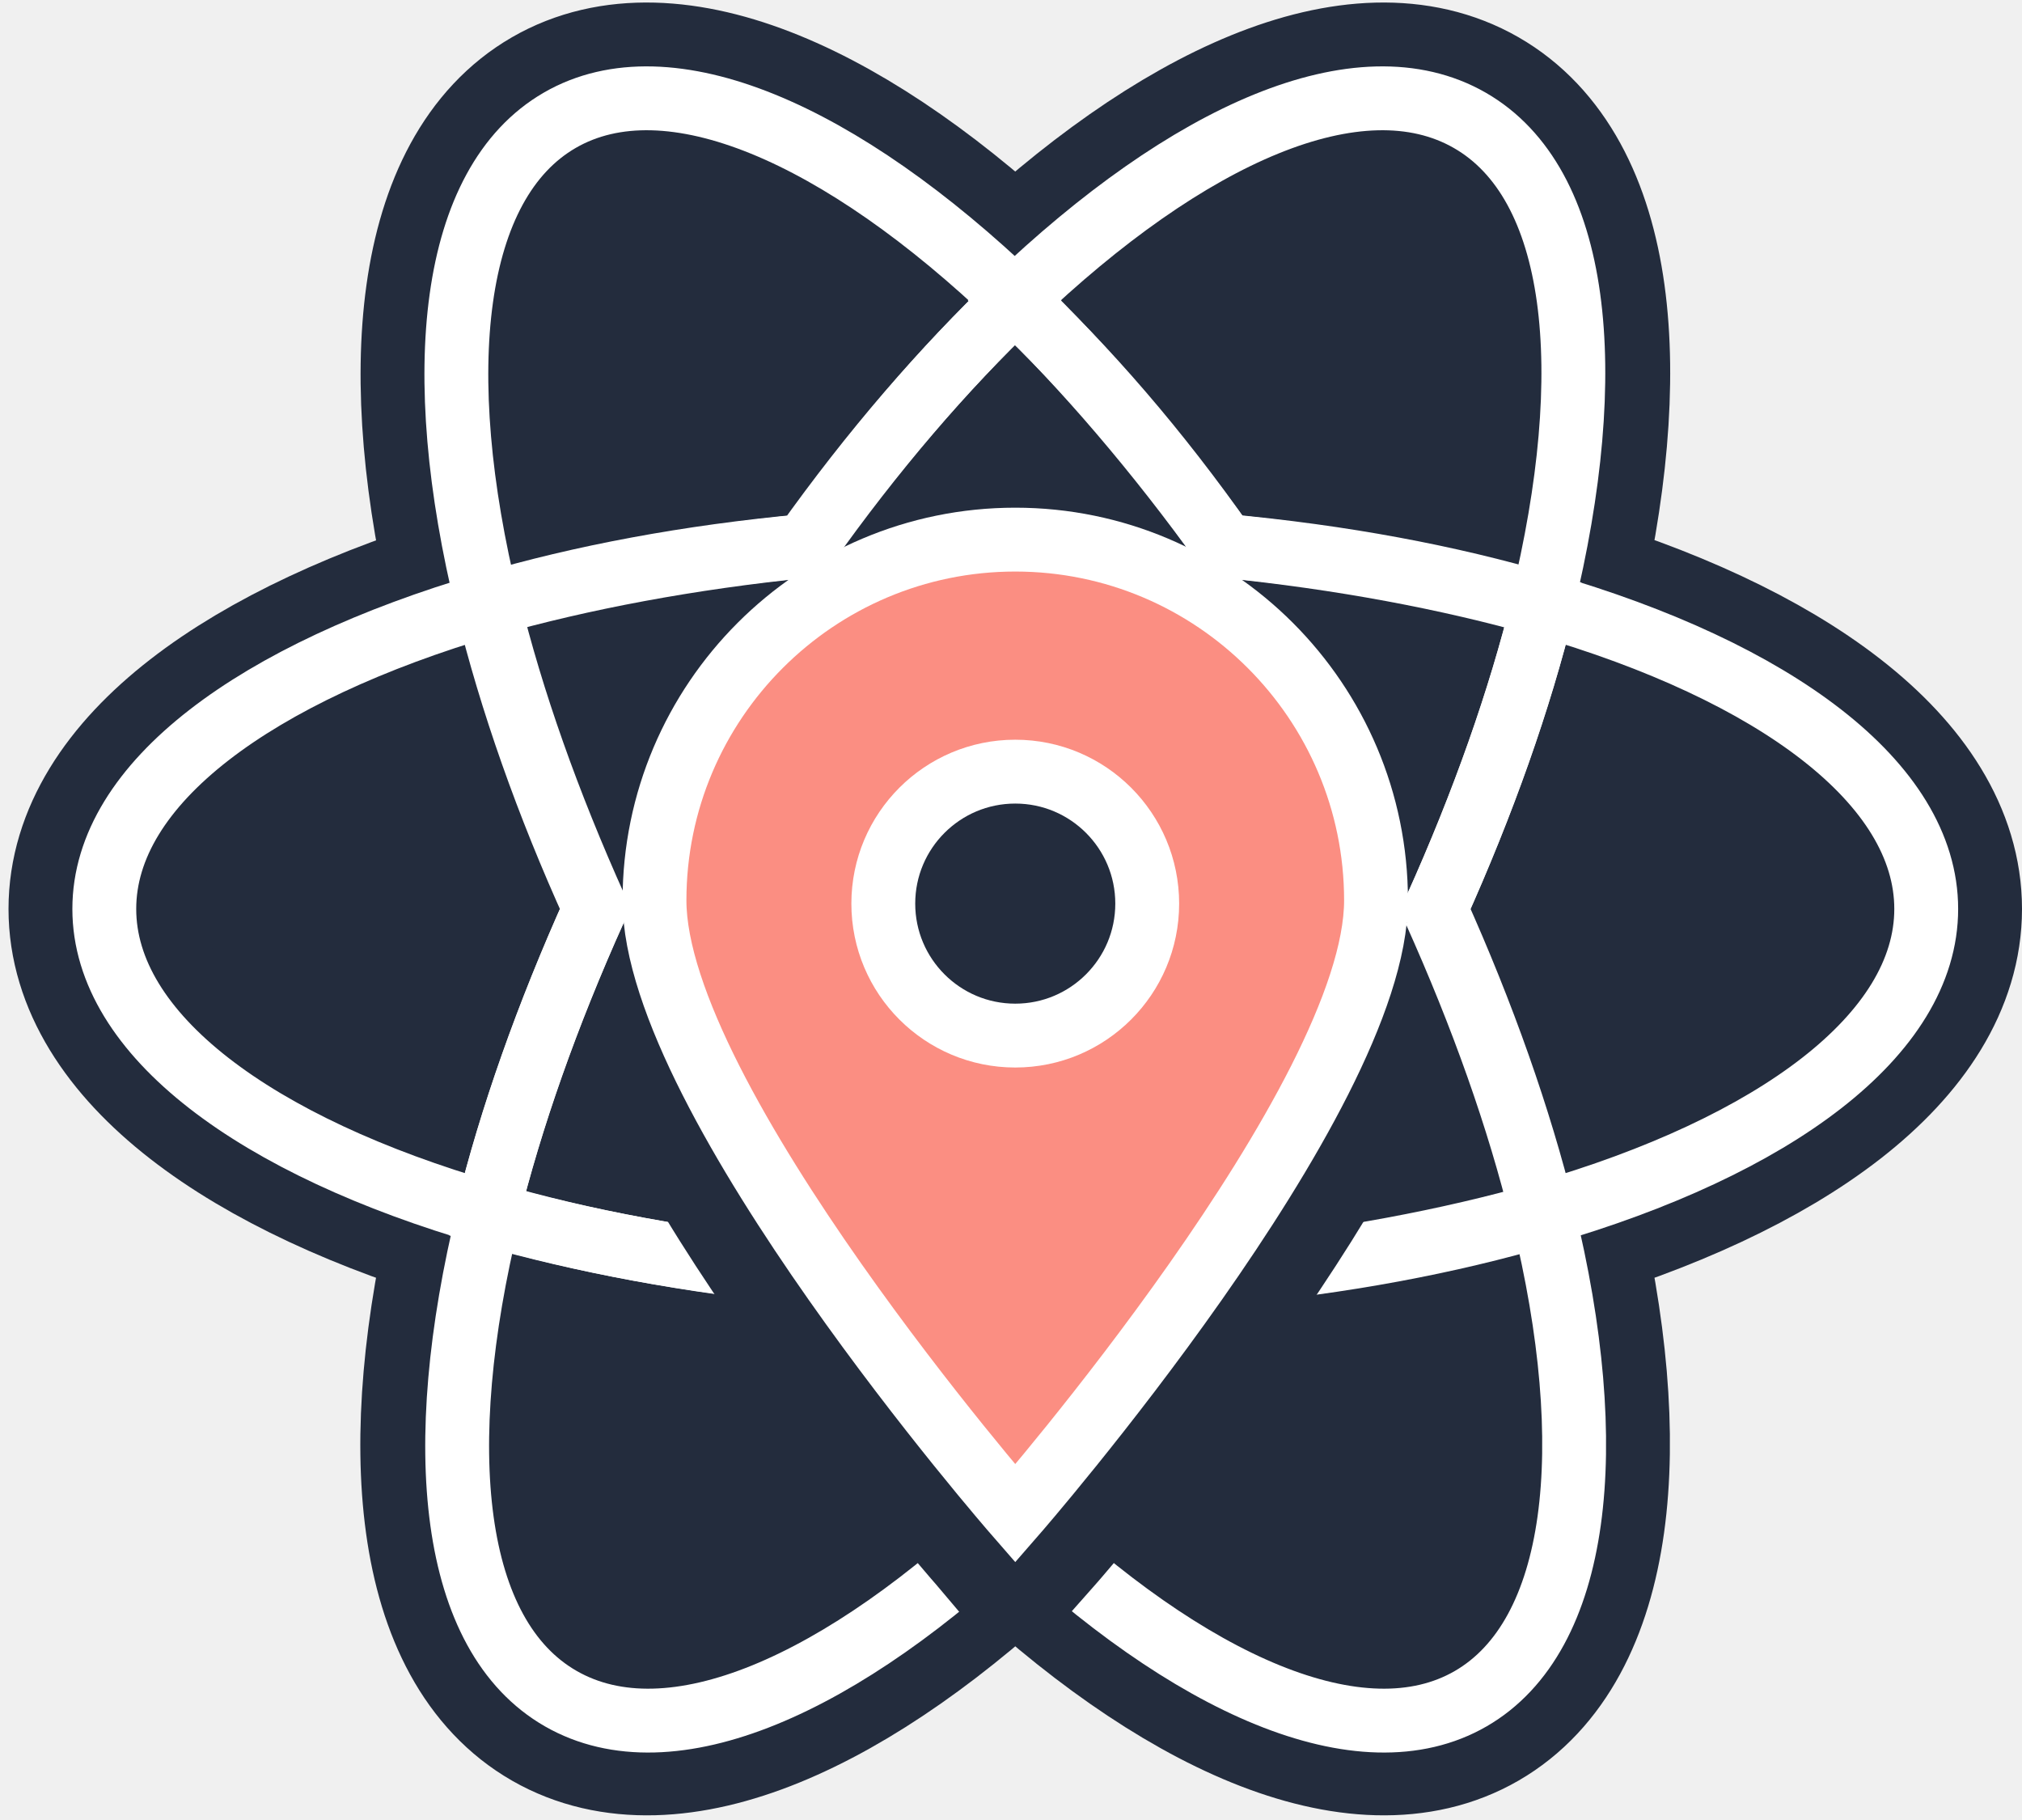
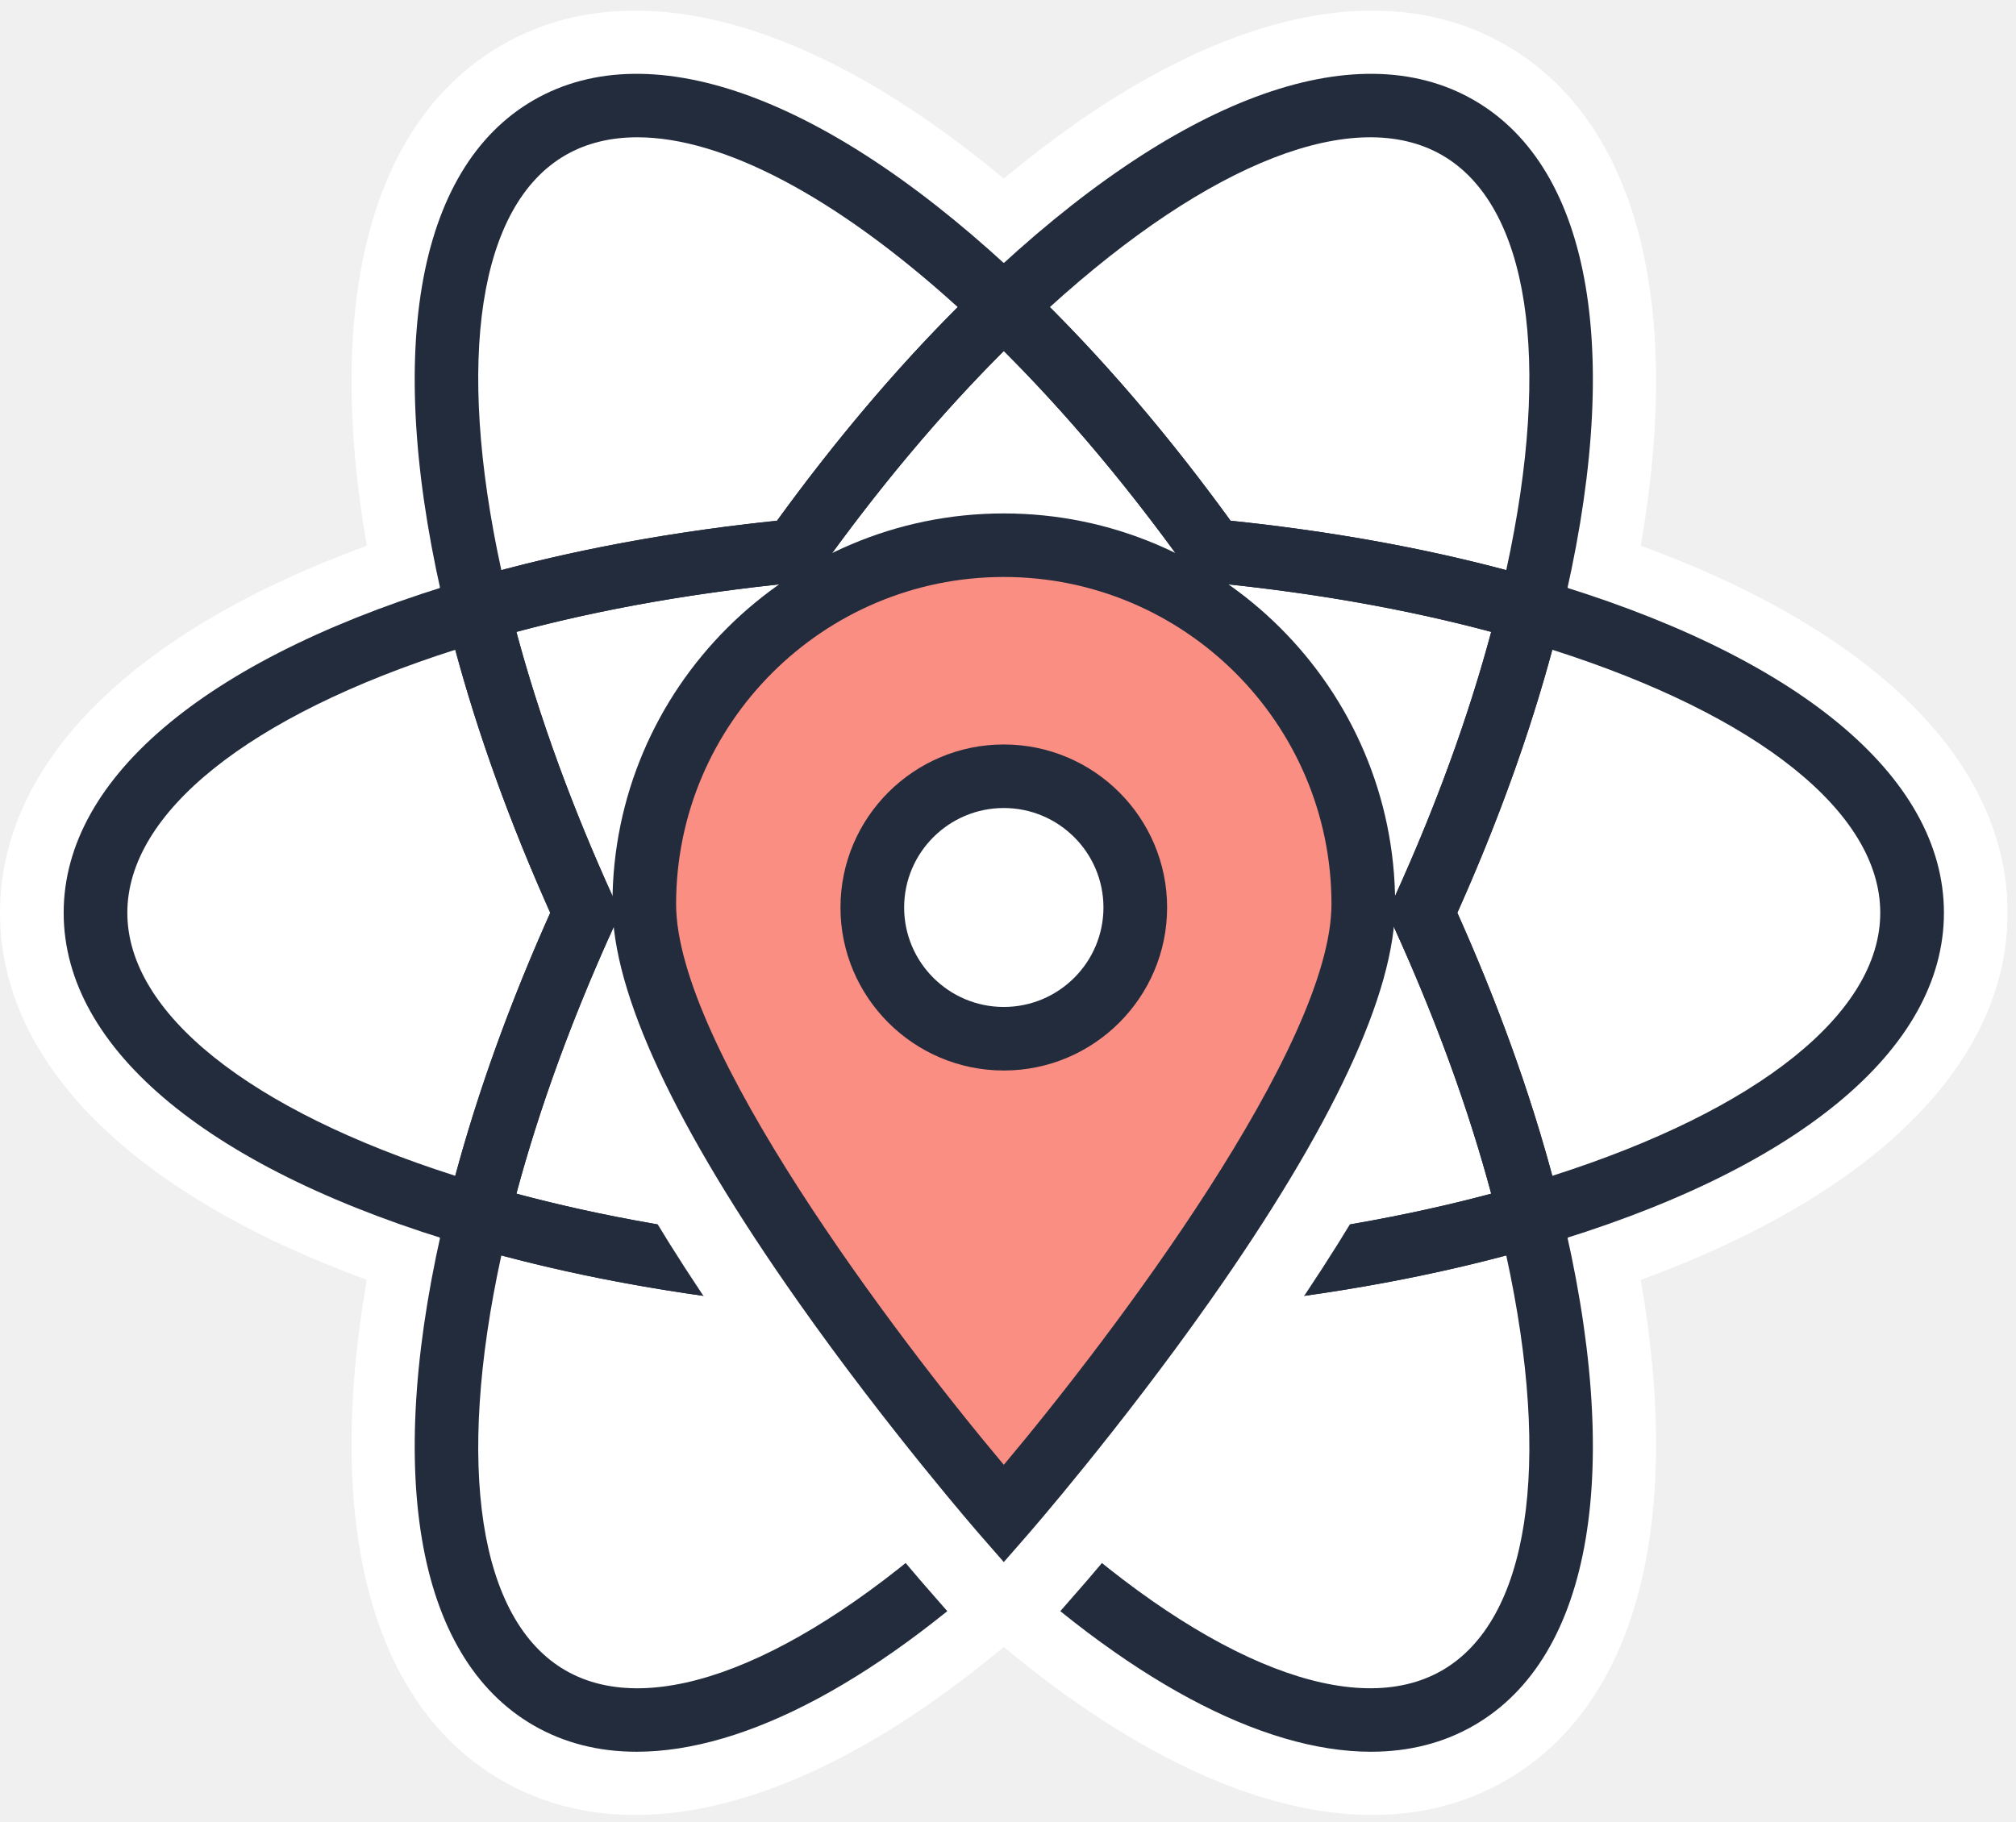
- <svg xmlns="http://www.w3.org/2000/svg" width="190" height="171" viewBox="0 0 190 171">
-   <g fill="none" fill-rule="evenodd" transform="translate(9 -497)">
-     <path fill="#232C3D" stroke="#232C3D" stroke-width="18" d="M172,582.4 C172,570.6 157.8,560.1 136,553.8 C141.4,531.7 139.5,514.2 129.2,508.3 C118.9,502.4 102.8,509.5 86.4,525.2 C70,509.5 53.8,502.4 43.6,508.3 C33.4,514.2 31.4,531.8 36.8,553.8 C15,560.2 0.8,570.6 0.8,582.4 C0.8,594.2 15,604.7 36.8,611 C31.4,633.1 33.3,650.6 43.6,656.5 C53.9,662.4 70,655.3 86.4,639.6 C102.8,655.3 119,662.4 129.2,656.5 C139.4,650.6 141.4,633 136,611 C157.8,604.7 172,594.2 172,582.4 Z" />
-     <g stroke="#FFF" stroke-width="6" transform="translate(0 506)">
-       <path d="M86.4 19.2C70 3.5 53.8-3.6 43.6 2.3 33.4 8.2 31.4 25.8 36.8 47.8 45.6 45.2 55.7 43.3 66.6 42.3 73 33.3 79.7 25.6 86.4 19.2zM86.4 133.7C102.8 149.4 119 156.5 129.2 150.6 139.4 144.7 141.4 127.1 136 105.1 127.2 107.7 117.1 109.6 106.2 110.6 99.8 119.5 93.1 127.3 86.4 133.7z" />
-       <path d="M66.7 110.6C55.8 109.5 45.7 107.6 36.9 105.1 31.5 127.2 33.4 144.7 43.7 150.6 54 156.5 70.1 149.4 86.5 133.7 79.7 127.3 73 119.5 66.7 110.6zM106.1 42.3C117 43.4 127.1 45.3 135.9 47.8 141.3 25.7 139.4 8.2 129.1 2.3 118.8-3.6 102.7 3.5 86.3 19.2 93.1 25.6 99.8 33.3 106.1 42.3z" />
-       <path d="M106.1 42.3C99.7 33.4 93 25.6 86.4 19.2 79.7 25.6 73 33.4 66.7 42.3M66.7 110.6C73.1 119.5 79.8 127.3 86.4 133.7 93.1 127.3 99.8 119.5 106.1 110.6M172 76.4C172 64.6 157.8 54.1 136 47.8 133.8 56.8 130.4 66.4 125.9 76.4 130.4 86.4 133.8 96.1 136 105 157.8 98.7 172 88.2 172 76.4zM36.8 47.8C15 54.2.8 64.6.8 76.4.8 88.2 15 98.7 36.8 105 39 96 42.4 86.4 46.9 76.4 42.4 66.5 39 56.8 36.8 47.8z" />
-       <path d="M66.7 42.3C55.8 43.4 45.7 45.3 36.9 47.8 39.1 56.8 42.5 66.4 47 76.4M106.1 110.6C117 109.5 127.1 107.6 135.9 105.1 133.7 96.1 130.3 86.5 125.8 76.5M125.9 76.4C130.4 66.4 133.8 56.7 136 47.8 127.2 45.2 117.1 43.3 106.2 42.3M46.9 76.4C42.4 86.4 39 96.1 36.8 105 45.6 107.6 55.7 109.5 66.6 110.5" />
+ <svg xmlns="http://www.w3.org/2000/svg" xmlns:xlink="http://www.w3.org/1999/xlink" width="156" height="141" viewBox="0 0 156 141">
+   <defs>
+     <polygon id="logo-a" points="0 .52 155.349 .52 155.349 140.18 0 140.18" />
+   </defs>
+   <g fill="none" fill-rule="evenodd">
+     <path fill="#FFF" d="M147.959,70.65 C147.959,60.966 136.273,52.407 118.375,47.188 C122.798,29.103 121.216,14.718 112.817,9.876 C104.417,5.035 91.15,10.859 77.674,23.726 C64.199,10.859 50.932,5.035 42.532,9.876 C34.133,14.718 32.551,29.103 36.974,47.188 C19.076,52.407 7.389,60.966 7.389,70.65 C7.389,80.334 19.076,88.894 36.974,94.112 C32.551,112.197 34.133,126.582 42.532,131.423 C50.932,136.265 64.199,130.44 77.674,117.573 C91.15,130.44 104.417,136.265 112.817,131.423 C121.216,126.582 122.798,112.197 118.375,94.112 C136.273,88.894 147.959,80.334 147.959,70.65" />
+     <g transform="translate(0 .3)">
+       <mask id="logo-b" fill="#fff">
+         <use xlink:href="#logo-a" />
+       </mask>
+       <path fill="#FFF" d="M77.674,107.064 L82.782,111.941 C91.581,120.344 103.577,127.932 109.122,124.733 C114.668,121.537 114.085,107.371 111.196,95.561 L109.52,88.706 L116.304,86.729 C127.991,83.322 140.57,76.743 140.57,70.35 C140.57,63.957 127.991,57.378 116.304,53.97 L109.52,51.993 L111.196,45.138 C114.085,33.329 114.668,19.163 109.122,15.967 C103.577,12.771 91.581,20.356 82.781,28.759 L77.674,33.635 L72.568,28.759 C63.768,20.356 51.772,12.769 46.226,15.967 C40.681,19.162 41.265,33.328 44.153,45.138 L45.829,51.993 L39.046,53.97 C27.358,57.378 14.779,63.957 14.779,70.35 C14.779,76.743 27.358,83.322 39.046,86.729 L45.829,88.706 L44.153,95.561 C41.265,107.371 40.681,121.537 46.226,124.733 C51.772,127.93 63.768,120.344 72.567,111.941 L77.674,107.064 Z M106.195,140.18 C97.771,140.18 87.936,135.734 77.674,127.175 C62.85,139.539 48.915,143.32 38.837,137.513 C28.76,131.704 25.073,117.763 28.386,98.762 C10.249,92.127 -0,81.968 -0,70.35 C-0,58.732 10.249,48.573 28.386,41.938 C25.073,22.937 28.76,8.996 38.837,3.187 C48.915,-2.621 62.85,1.161 77.674,13.525 C92.499,1.161 106.434,-2.621 116.512,3.187 C126.589,8.996 130.276,22.937 126.963,41.938 C145.1,48.574 155.349,58.732 155.349,70.35 C155.349,81.968 145.1,92.127 126.963,98.762 C130.276,117.762 126.589,131.704 116.512,137.513 C113.41,139.301 109.942,140.179 106.195,140.18 Z" mask="url(#logo-b)" />
    </g>
-     <path fill="#232C3D" d="M49.8,604.8 C52.7,610.4 56.6,616.5 61.3,623.2 C70,635.6 78.8,645.7 78.9,645.8 L81.1,648.4 C82.4,649.9 84.4,650.8 86.4,650.8 C88.4,650.8 90.3,649.9 91.7,648.4 L94,645.8 C94.1,645.7 102.9,635.6 111.6,623.2 C116.3,616.5 120.1,610.5 123,605" />
-     <path fill="#FB8E82" stroke="#FFF" stroke-width="6" d="M120.3,581.6 C120.3,600.3 86.4,639.2 86.4,639.2 C86.4,639.2 52.5,600.3 52.5,581.6 C52.5,562.9 67.7,547.7 86.4,547.7 C105.1,547.7 120.3,562.9 120.3,581.6 Z" />
-     <circle cx="86.4" cy="581.9" r="12.4" fill="#232C3D" stroke="#FFF" stroke-width="6" />
+     <path fill="#232C3D" d="M49.317 10.626C47.238 10.626 45.372 11.079 43.763 12.006 37.042 15.881 35.232 27.799 38.793 44.128 45.373 42.374 52.532 41.091 60.127 40.304 64.606 34.131 69.298 28.583 74.11 23.769 64.689 15.216 55.929 10.626 49.317 10.626zM35.192 50.27L34.581 47.772C29.657 27.636 32.106 13.048 41.3 7.747 50.496 2.446 64.373 7.623 79.377 21.949L81.238 23.727 79.377 25.504C73.9 30.734 68.552 36.98 63.482 44.069L62.831 44.98 61.715 45.088C53.03 45.928 44.938 47.429 37.664 49.549L35.192 50.27zM81.239 117.53C93.621 128.774 104.864 133.167 111.585 129.293 118.307 125.419 120.117 113.5 116.556 97.172 109.976 98.926 102.817 100.21 95.222 100.996 90.743 107.169 86.05 112.718 81.239 117.53M106.086 135.586C97.642 135.586 87.117 129.993 75.972 119.35L74.111 117.573 75.972 115.796C81.449 110.566 86.797 104.32 91.867 97.23L92.519 96.32 93.634 96.212C102.319 95.372 110.411 93.871 117.685 91.75L120.157 91.03 120.768 93.528C125.692 113.664 123.244 128.253 114.048 133.553 111.684 134.916 109.01 135.586 106.086 135.586" />
+     <path fill="#232C3D" d="M38.794 97.172C35.232 113.501 37.042 125.419 43.764 129.294 50.485 133.168 61.727 128.774 74.11 117.53 69.298 112.716 64.606 107.169 60.127 100.996 52.532 100.209 45.374 98.926 38.794 97.172M49.262 135.586C46.338 135.586 43.666 134.916 41.3 133.553 32.105 128.253 29.657 113.664 34.582 93.528L35.193 91.029 37.665 91.751C44.938 93.871 53.03 95.372 61.715 96.212L62.831 96.319 63.483 97.231C68.552 104.319 73.9 110.566 79.377 115.796L81.238 117.573 79.377 119.351C68.233 129.992 57.707 135.586 49.262 135.586M95.222 40.304C102.817 41.091 109.976 42.374 116.556 44.128 120.118 27.799 118.306 15.881 111.585 12.006 104.865 8.133 93.621 12.526 81.239 23.77 86.051 28.583 90.743 34.131 95.222 40.304zM120.157 50.27L117.685 49.549C110.411 47.428 102.319 45.927 93.634 45.088L92.518 44.98 91.867 44.069C86.797 36.98 81.449 30.734 75.972 25.504L74.111 23.726 75.972 21.949C90.976 7.623 104.854 2.447 114.048 7.747 123.243 13.047 125.693 27.636 120.768 47.772L120.157 50.27z" />
+     <path fill="#232C3D" d="M91.867 44.069C87.323 37.716 82.557 32.041 77.674 27.166 72.792 32.041 68.025 37.717 63.482 44.069L59.473 41.211C64.721 33.872 70.272 27.392 75.972 21.949L77.674 20.324 79.377 21.949C85.076 27.391 90.627 33.872 95.876 41.211L91.867 44.069zM77.674 120.976L75.972 119.351C70.273 113.908 64.722 107.428 59.473 100.089L63.483 97.231C68.025 103.583 72.792 109.259 77.674 114.133 82.556 109.259 87.323 103.583 91.867 97.231L95.876 100.089C90.627 107.428 85.076 113.908 79.376 119.351L77.674 120.976zM112.77 70.65C115.885 77.61 118.351 84.441 120.12 91.008 136.064 85.923 145.496 78.399 145.496 70.65 145.496 62.901 136.064 55.377 120.12 50.292 118.351 56.859 115.885 63.69 112.77 70.65zM116.594 97.192L115.982 94.695C114.185 87.344 111.44 79.598 107.826 71.669L107.362 70.65 107.826 69.631C111.44 61.702 114.185 53.955 115.982 46.605L116.594 44.108 119.066 44.827C138.994 50.638 150.423 60.05 150.423 70.65 150.423 81.251 138.994 90.663 119.066 96.473L116.594 97.192zM35.229 50.292C19.285 55.377 9.853 62.901 9.853 70.65 9.853 78.399 19.285 85.924 35.229 91.008 36.999 84.44 39.464 77.609 42.579 70.65 39.464 63.691 36.999 56.86 35.229 50.292zM38.756 97.192L36.284 96.472C16.356 90.663 4.927 81.251 4.927 70.65 4.927 60.05 16.356 50.638 36.284 44.827L38.756 44.108 39.367 46.605C41.165 53.957 43.909 61.704 47.523 69.631L47.987 70.65 47.523 71.669C43.909 79.596 41.165 87.343 39.367 94.695L38.756 97.192z" />
+     <path fill="#232C3D" d="M43.039 71.669C39.298 63.462 36.453 55.422 34.581 47.772L34.022 45.487 36.283 44.828C43.852 42.621 52.249 41.062 61.24 40.193L61.716 45.088C53.932 45.84 46.625 47.124 39.958 48.909 41.744 55.568 44.285 62.527 47.523 69.632L43.039 71.669zM94.109 101.107L93.634 96.212C101.417 95.459 108.723 94.176 115.391 92.392 113.605 85.733 111.065 78.774 107.826 71.669L112.31 69.632C116.051 77.839 118.897 85.879 120.767 93.528L121.327 95.813 119.065 96.472C111.497 98.679 103.1 100.238 94.109 101.107" />
+     <path fill="#232C3D" d="M112.31 71.669L107.826 69.632C111.065 62.526 113.605 55.567 115.391 48.909 108.723 47.124 101.417 45.84 93.634 45.088L94.109 40.193C103.1 41.062 111.497 42.621 119.065 44.828L121.327 45.487 120.768 47.772C118.897 55.421 116.051 63.46 112.31 71.669M61.241 101.107C52.249 100.238 43.852 98.679 36.284 96.472L34.023 95.813 34.582 93.528C36.452 85.878 39.298 77.838 43.039 69.632L47.522 71.669C44.285 78.773 41.745 85.732 39.958 92.392 46.626 94.176 53.932 95.459 61.715 96.212L61.241 101.107z" />
+     <path fill="#FFF" d="M47.599,88.988 C50.005,93.545 53.15,98.575 57.048,104.112 C64.183,114.247 71.433,122.567 71.504,122.646 L73.343,124.752 C74.434,126.002 76.014,126.72 77.675,126.72 C79.336,126.72 80.915,126.002 82.006,124.752 L83.862,122.627 C83.916,122.567 91.167,114.247 98.302,104.112 C102.146,98.652 105.257,93.683 107.651,89.175" />
+     <path fill="#FB8E82" d="M105.494,69.975 C105.494,85.315 77.675,117.163 77.675,117.163 C77.675,117.163 49.855,85.315 49.855,69.975 C49.855,54.635 62.31,42.199 77.675,42.199 C93.039,42.199 105.494,54.635 105.494,69.975" />
+     <path fill="#232C3D" d="M77.675,44.658 C63.693,44.658 52.318,56.015 52.318,69.975 C52.318,80.932 69.174,103.259 77.675,113.377 C86.174,103.256 103.031,80.925 103.031,69.975 C103.031,56.015 91.656,44.658 77.675,44.658 Z M77.675,120.905 L75.818,118.779 C75.748,118.699 68.698,110.607 61.749,100.736 C52.223,87.203 47.392,76.853 47.392,69.975 C47.392,53.303 60.977,39.74 77.675,39.74 C94.372,39.74 107.957,53.303 107.957,69.975 C107.957,76.853 103.126,87.203 93.6,100.736 C86.651,110.607 79.602,118.699 79.531,118.779 L77.675,120.905 Z" />
+     <path fill="#FFF" d="M77.675,60.081 C83.294,60.081 87.849,64.629 87.849,70.24 C87.849,75.85 83.294,80.399 77.675,80.399 C72.055,80.399 67.5,75.85 67.5,70.24 C67.5,64.629 72.055,60.081 77.675,60.081" />
+     <path fill="#232C3D" d="M77.675,62.541 C73.422,62.541 69.963,65.994 69.963,70.24 C69.963,74.486 73.422,77.939 77.675,77.939 C81.927,77.939 85.386,74.486 85.386,70.24 C85.386,65.994 81.927,62.541 77.675,62.541 M77.675,82.858 C70.706,82.858 65.037,77.197 65.037,70.24 C65.037,63.283 70.706,57.622 77.675,57.622 C84.643,57.622 90.312,63.283 90.312,70.24 C90.312,77.197 84.643,82.858 77.675,82.858" />
  </g>
</svg>
